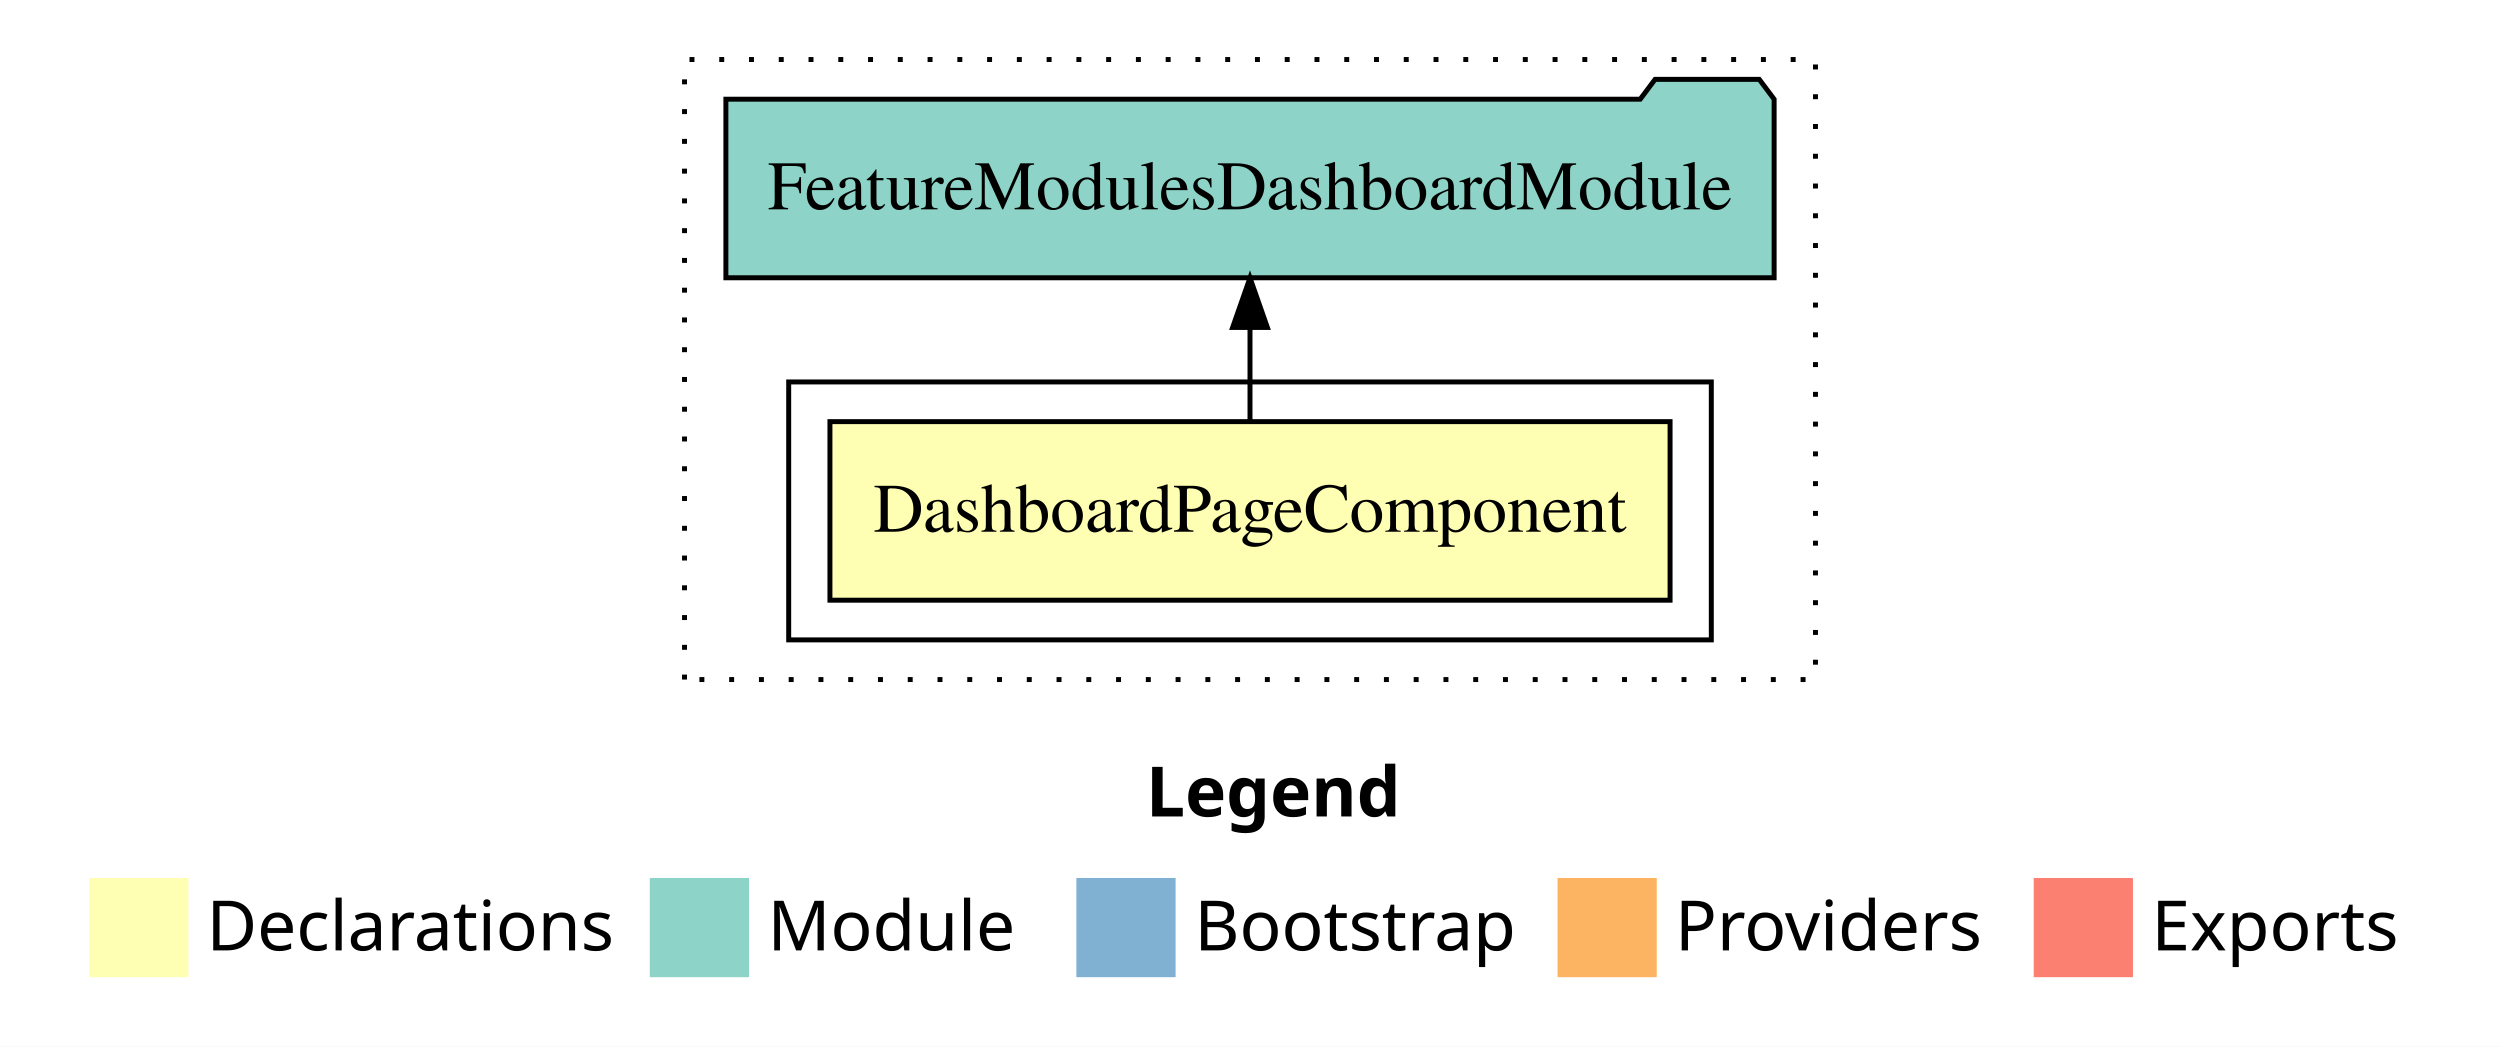
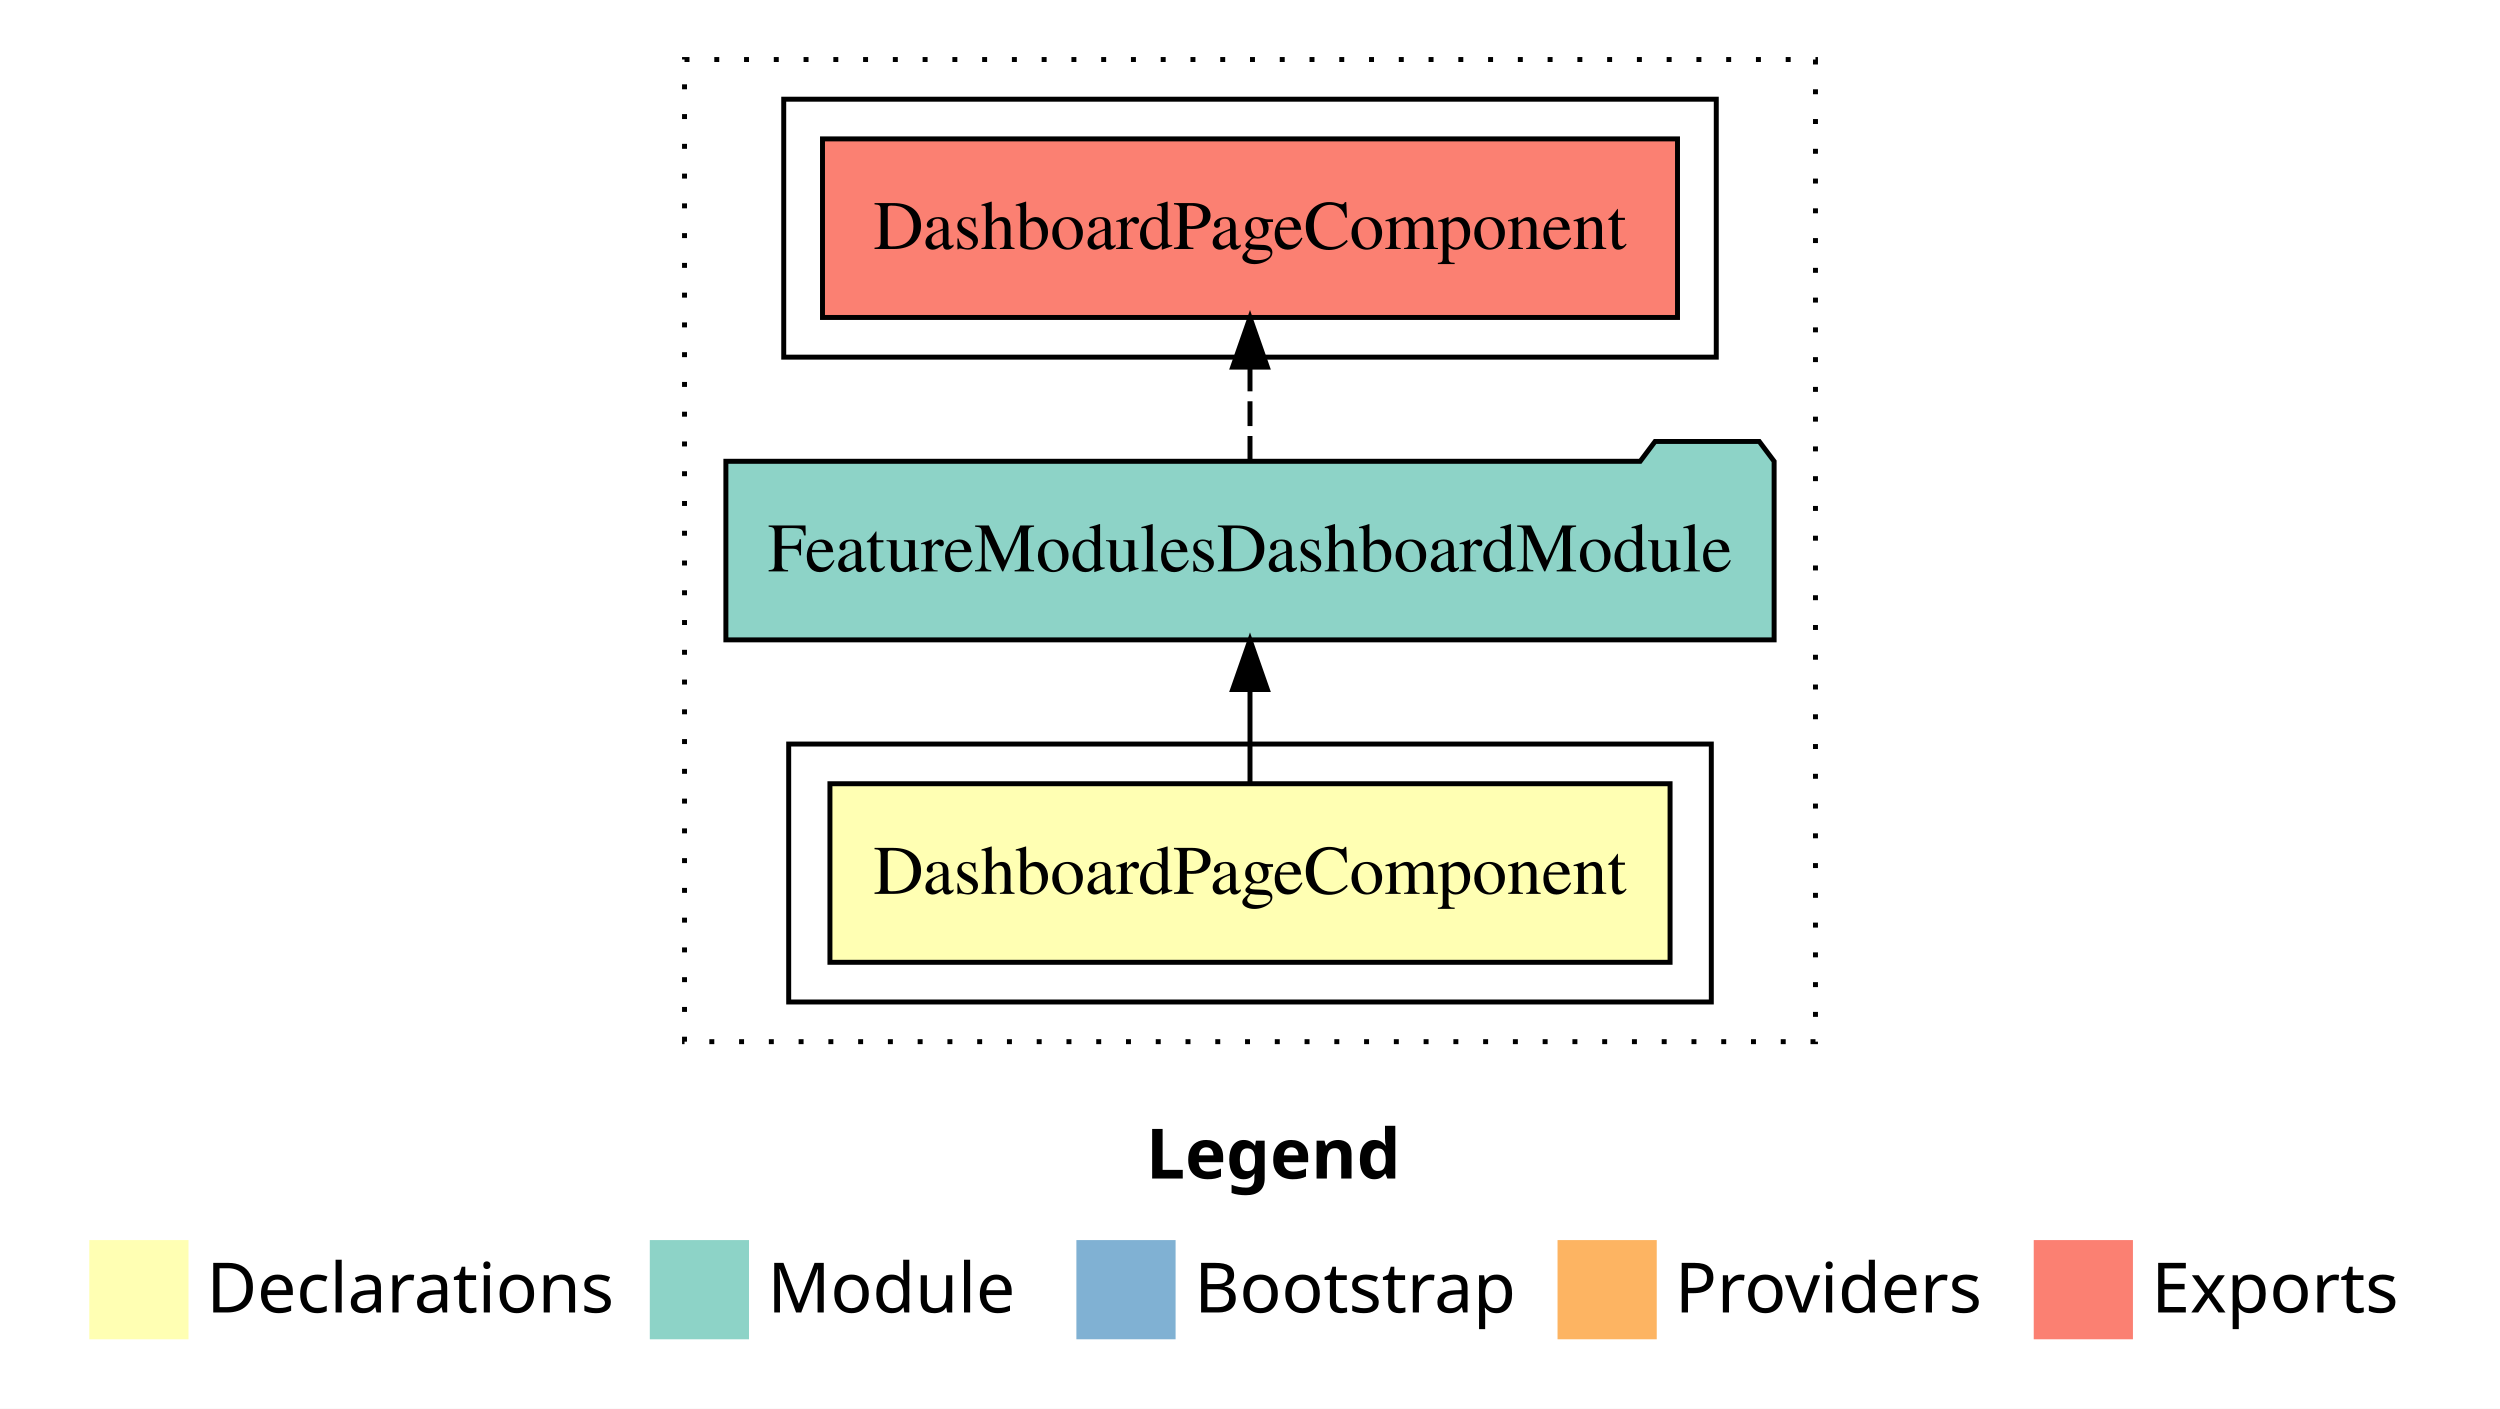
- <svg xmlns="http://www.w3.org/2000/svg" width="504pt" height="211pt" viewBox="0.00 0.00 504.00 211.00">
-   <g id="graph0" class="graph" transform="scale(1 1) rotate(0) translate(4 207)">
-     <polygon fill="#ffffff" stroke="transparent" points="-4,4 -4,-207 500,-207 500,4 -4,4" />
+ <svg xmlns="http://www.w3.org/2000/svg" width="504pt" height="284pt" viewBox="0.00 0.00 504.00 284.00">
+   <g id="graph0" class="graph" transform="scale(1 1) rotate(0) translate(4 280)">
+     <polygon fill="#ffffff" stroke="transparent" points="-4,4 -4,-280 500,-280 500,4 -4,4" />
    <text text-anchor="start" x="227.009" y="-42.4" font-family="sans-serif" font-weight="bold" font-size="14.00" fill="#000000">Legend</text>
    <polygon fill="#ffffb3" stroke="transparent" points="14,-10 14,-30 34,-30 34,-10 14,-10" />
    <text text-anchor="start" x="37.629" y="-15.4" font-family="sans-serif" font-size="14.00" fill="#000000">  Declarations</text>
    <polygon fill="#8dd3c7" stroke="transparent" points="127,-10 127,-30 147,-30 147,-10 127,-10" />
    <text text-anchor="start" x="150.725" y="-15.4" font-family="sans-serif" font-size="14.00" fill="#000000">  Module</text>
    <polygon fill="#80b1d3" stroke="transparent" points="213,-10 213,-30 233,-30 233,-10 213,-10" />
    <text text-anchor="start" x="236.781" y="-15.4" font-family="sans-serif" font-size="14.00" fill="#000000">  Bootstrap</text>
    <polygon fill="#fdb462" stroke="transparent" points="310,-10 310,-30 330,-30 330,-10 310,-10" />
    <text text-anchor="start" x="333.673" y="-15.4" font-family="sans-serif" font-size="14.00" fill="#000000">  Providers</text>
    <polygon fill="#fb8072" stroke="transparent" points="406,-10 406,-30 426,-30 426,-10 406,-10" />
    <text text-anchor="start" x="429.726" y="-15.4" font-family="sans-serif" font-size="14.00" fill="#000000">  Exports</text>
    <g id="clust1" class="cluster">
-       <polygon fill="none" stroke="#000000" stroke-dasharray="1,5" points="134,-70 134,-195 362,-195 362,-70 134,-70" />
+       <polygon fill="none" stroke="#000000" stroke-dasharray="1,5" points="134,-70 134,-268 362,-268 362,-70 134,-70" />
    </g>
    <g id="clust2" class="cluster">
      <polygon fill="none" stroke="#000000" points="155,-78 155,-130 341,-130 341,-78 155,-78" />
+     </g>
+     <g id="clust5" class="cluster">
+       <polygon fill="none" stroke="#000000" points="154,-208 154,-260 342,-260 342,-208 154,-208" />
    </g>
    <g id="node1" class="node">
      <polygon fill="#ffffb3" stroke="#000000" points="332.685,-122 163.315,-122 163.315,-86 332.685,-86 332.685,-122" />
      <text text-anchor="middle" x="248" y="-99.8" font-family="Times,serif" font-size="14.00" fill="#000000">DashboardPageComponent</text>
    </g>
    <g id="node2" class="node">
      <polygon fill="#8dd3c7" stroke="#000000" points="353.663,-187 350.663,-191 329.663,-191 326.663,-187 142.337,-187 142.337,-151 353.663,-151 353.663,-187" />
      <text text-anchor="middle" x="248" y="-164.8" font-family="Times,serif" font-size="14.00" fill="#000000">FeatureModulesDashboardModule</text>
    </g>
    <g id="edge1" class="edge">
      <path fill="none" stroke="#000000" d="M248,-122.106C248,-122.106 248,-140.991 248,-140.991" />
      <polygon fill="#000000" stroke="#000000" points="244.5,-140.991 248,-150.991 251.5,-140.991 244.5,-140.991" />
    </g>
+     <g id="node3" class="node">
+       <polygon fill="#fb8072" stroke="#000000" points="334.185,-252 161.815,-252 161.815,-216 334.185,-216 334.185,-252" />
+       <text text-anchor="middle" x="248" y="-229.8" font-family="Times,serif" font-size="14.00" fill="#000000">DashboardPageComponent </text>
+     </g>
+     <g id="edge2" class="edge">
+       <path fill="none" stroke="#000000" stroke-dasharray="5,2" d="M248,-187.106C248,-187.106 248,-205.991 248,-205.991" />
+       <polygon fill="#000000" stroke="#000000" points="244.5,-205.991 248,-215.991 251.5,-205.991 244.5,-205.991" />
+     </g>
  </g>
</svg>
